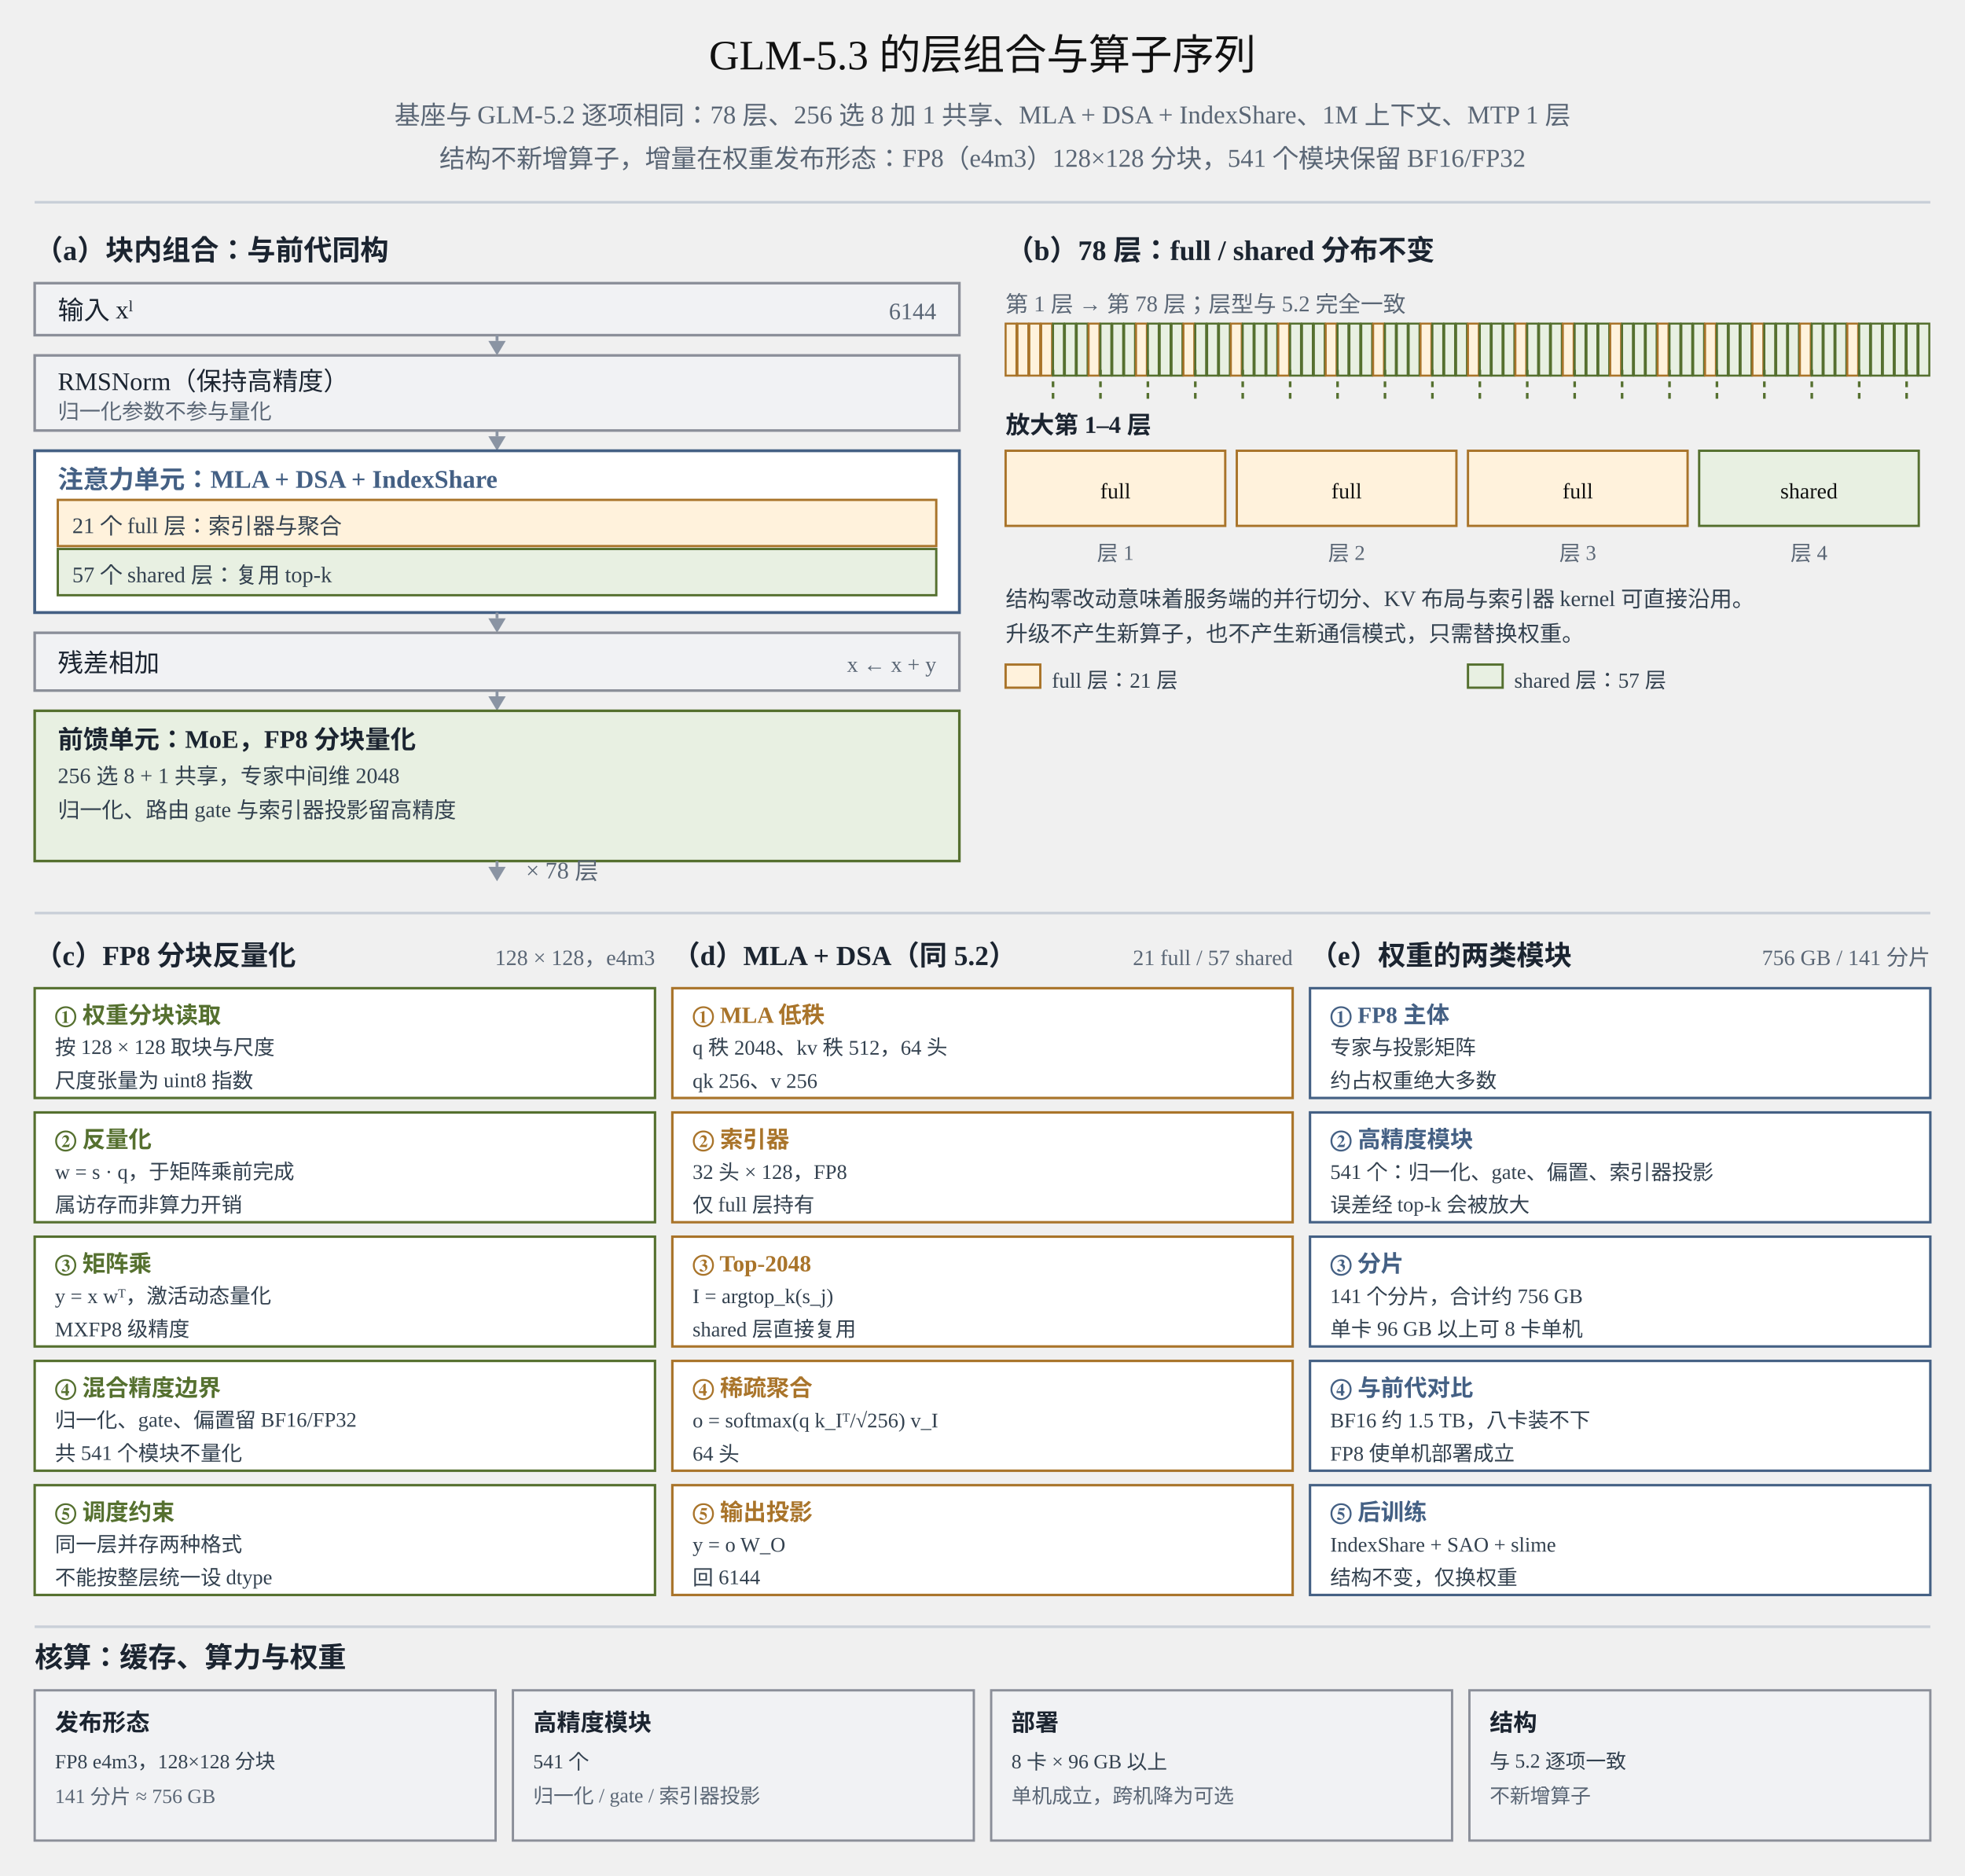
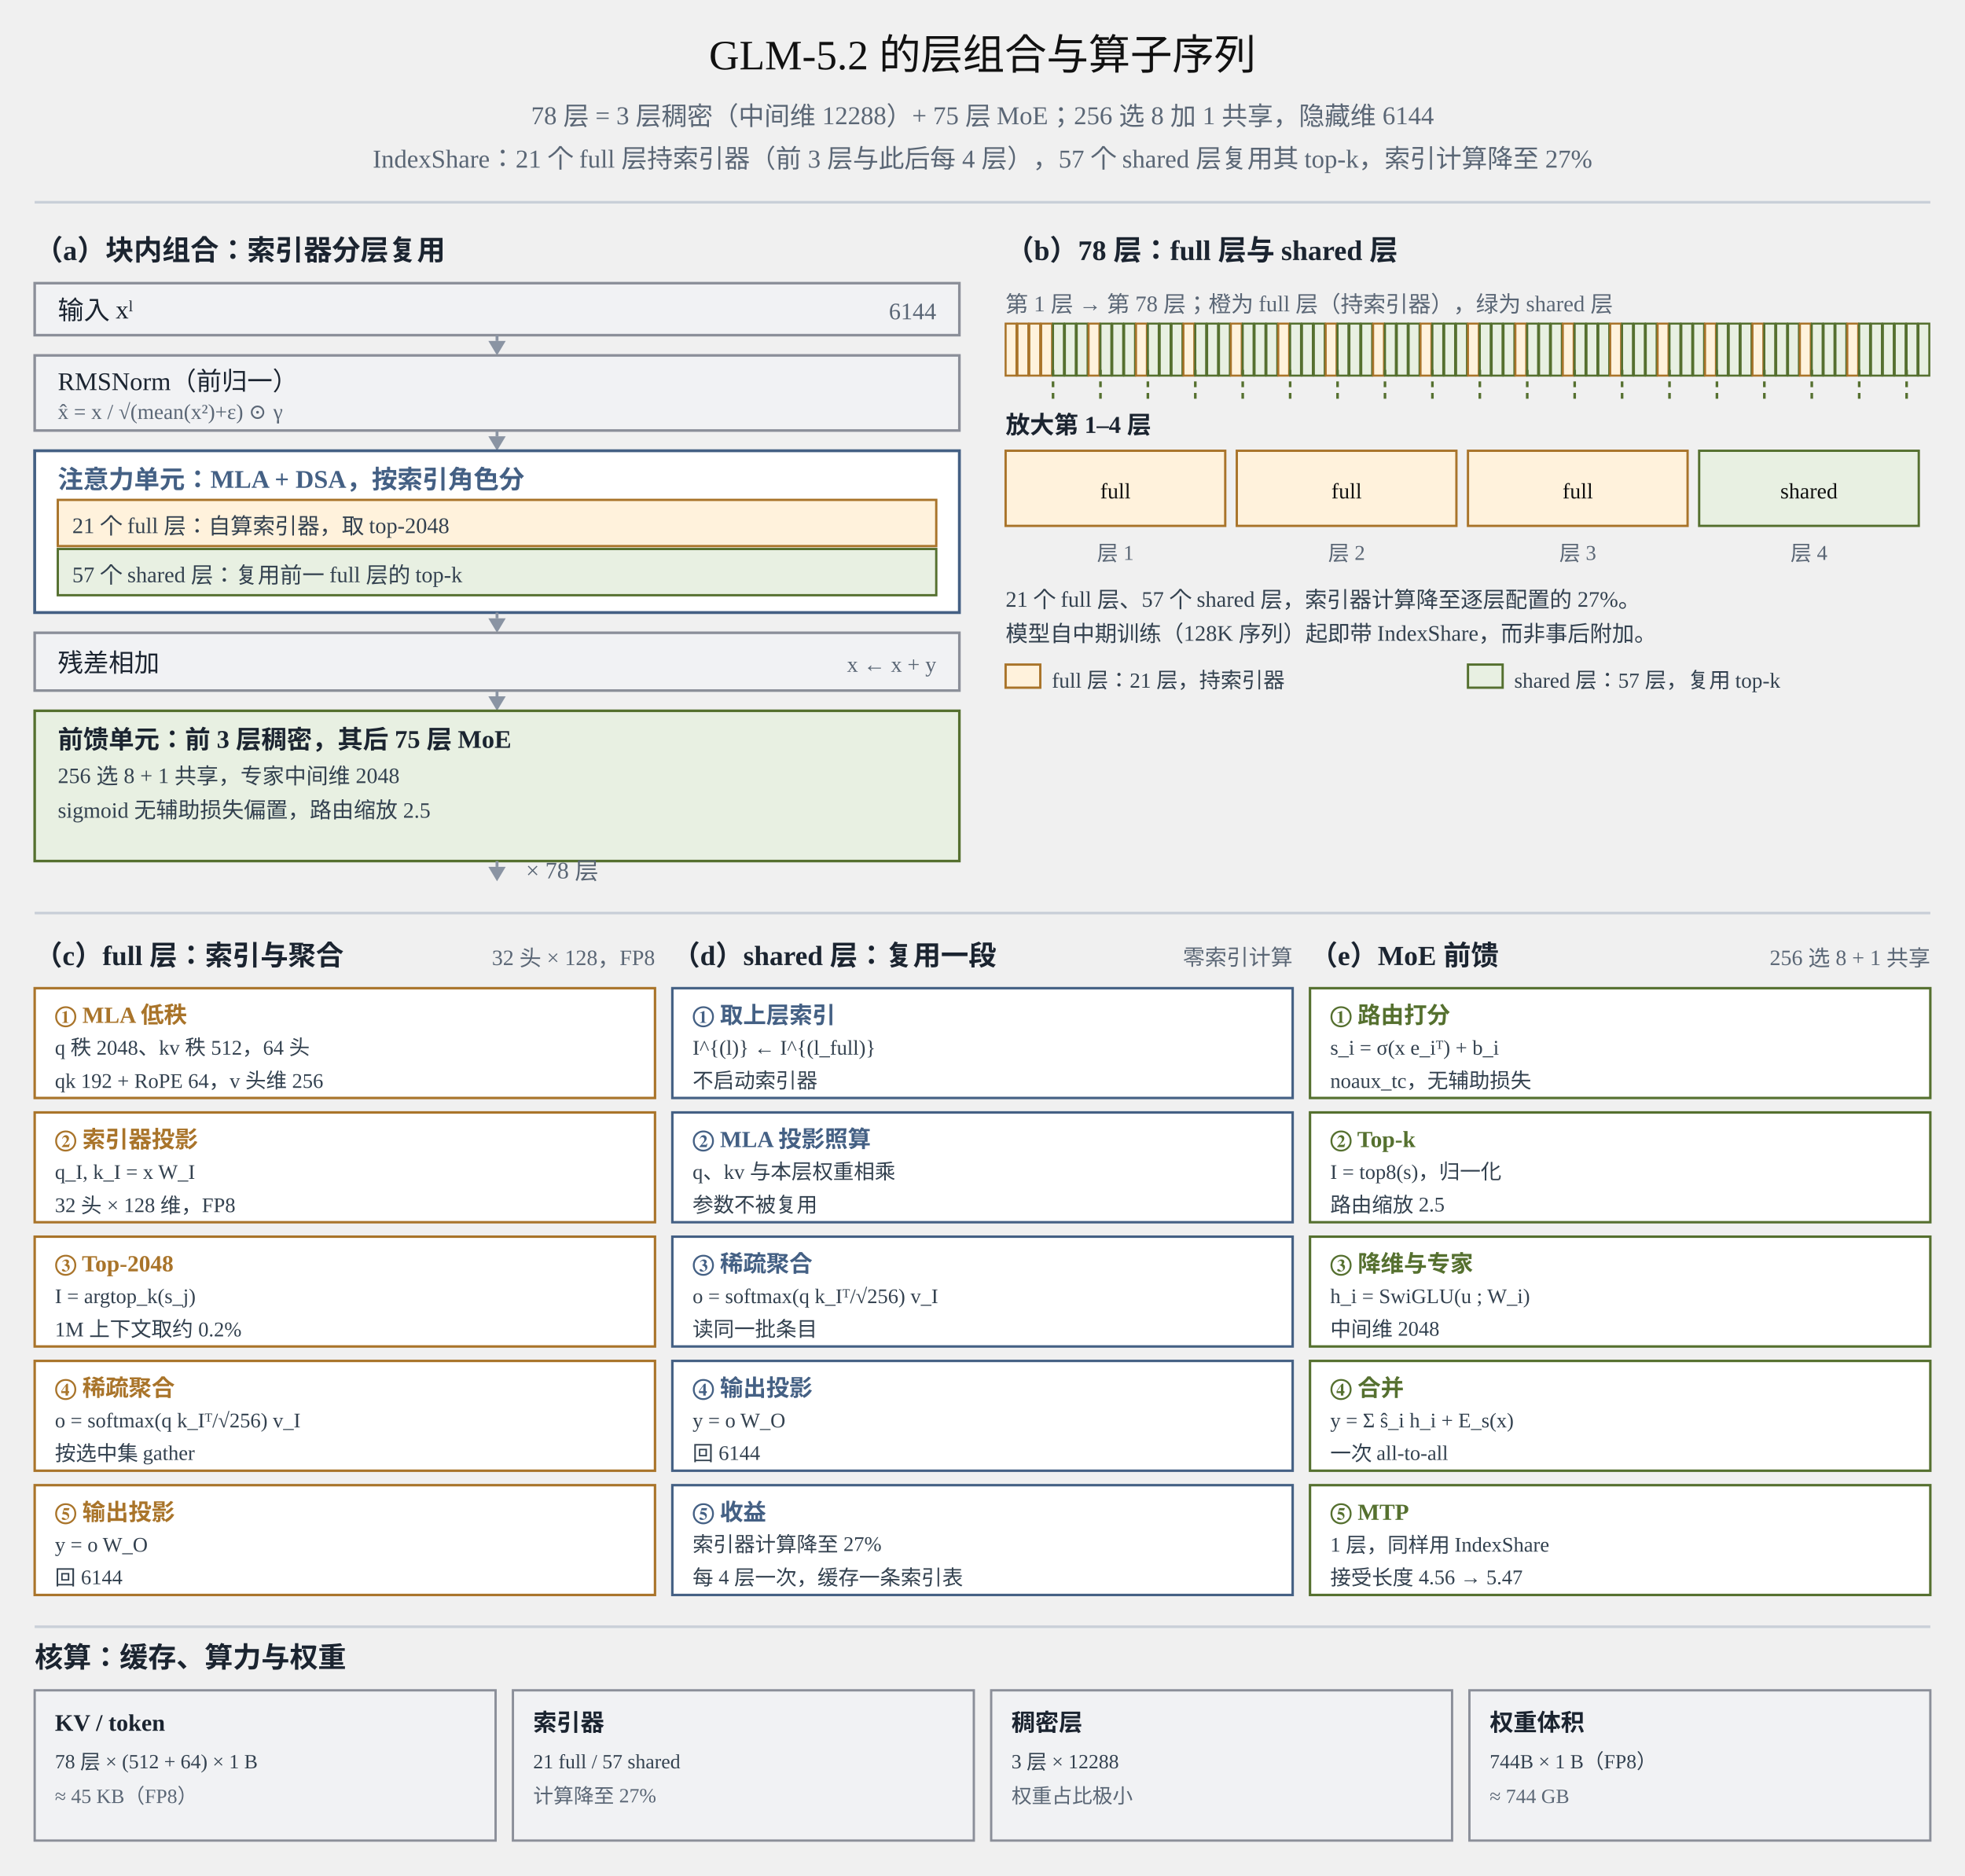
<svg xmlns="http://www.w3.org/2000/svg" width="680" height="649" viewBox="0 0 680 649" font-family="Georgia, 'Times New Roman', serif">
-   <text x="340.0" y="24" font-size="14.5" fill="#111111" text-anchor="middle">GLM-5.3 的层组合与算子序列</text>
-   <text x="340.0" y="43" font-size="8.9" fill="#5a6675" text-anchor="middle">基座与 GLM-5.2 逐项相同：78 层、256 选 8 加 1 共享、MLA + DSA + IndexShare、1M 上下文、MTP 1 层</text>
-   <text x="340.0" y="58" font-size="8.9" fill="#5a6675" text-anchor="middle">结构不新增算子，增量在权重发布形态：FP8（e4m3）128×128 分块，541 个模块保留 BF16/FP32</text>
+   <text x="340.0" y="24" font-size="14.5" fill="#111111" text-anchor="middle">GLM-5.2 的层组合与算子序列</text>
+   <text x="340.0" y="43" font-size="8.9" fill="#5a6675" text-anchor="middle">78 层 = 3 层稠密（中间维 12288）+ 75 层 MoE；256 选 8 加 1 共享，隐藏维 6144</text>
+   <text x="340.0" y="58" font-size="8.9" fill="#5a6675" text-anchor="middle">IndexShare：21 个 full 层持索引器（前 3 层与此后每 4 层），57 个 shared 层复用其 top-k，索引计算降至 27%</text>
  <line x1="12" y1="70" x2="668" y2="70" stroke="#c9cfd8" stroke-width="0.9" />
-   <text x="12" y="90" font-size="9.8" fill="#1b2430" font-weight="bold">（a）块内组合：与前代同构</text>
-   <text x="348" y="90" font-size="9.8" fill="#1b2430" font-weight="bold">（b）78 层：full / shared 分布不变</text>
+   <text x="12" y="90" font-size="9.8" fill="#1b2430" font-weight="bold">（a）块内组合：索引器分层复用</text>
+   <text x="348" y="90" font-size="9.8" fill="#1b2430" font-weight="bold">（b）78 层：full 层与 shared 层</text>
  <g transform="translate(0,98.0)">
    <rect x="12" y="0.0" width="320" height="18" fill="#f1f2f4" stroke="#8b8f99" stroke-width="0.9" />
  </g>
  <g transform="translate(0,98.0)">
    <text x="20" y="12.5" font-size="9.0" fill="#1b2430">输入 xˡ</text>
  </g>
  <g transform="translate(0,98.0)">
    <text x="324" y="12.5" font-size="8.2" fill="#5a6675" text-anchor="end">6144</text>
  </g>
  <g transform="translate(0,98.0)">
    <line x1="172.0" y1="18.0" x2="172.0" y2="20.0" stroke="#8a94a3" stroke-width="1" />
    <path d="M169.0,20.0 L172.0,25.0 L175.0,20.0 z" fill="#8a94a3" />
  </g>
  <g transform="translate(0,98.0)">
    <rect x="12" y="25.0" width="320" height="26" fill="#f1f2f4" stroke="#8b8f99" stroke-width="0.9" />
  </g>
  <g transform="translate(0,98.0)">
-     <text x="20" y="37.0" font-size="8.8" fill="#1b2430">RMSNorm（保持高精度）</text>
-   </g>
-   <g transform="translate(0,98.0)">
-     <text x="20" y="47.0" font-size="7.4" fill="#5a6675">归一化参数不参与量化</text>
+     <text x="20" y="37.0" font-size="8.8" fill="#1b2430">RMSNorm（前归一）</text>
+   </g>
+   <g transform="translate(0,98.0)">
+     <text x="20" y="47.0" font-size="7.4" fill="#5a6675">x̂ = x / √(mean(x²)+ε) ⊙ γ</text>
  </g>
  <g transform="translate(0,98.0)">
    <line x1="172.0" y1="51.0" x2="172.0" y2="53.0" stroke="#8a94a3" stroke-width="1" />
    <path d="M169.0,53.0 L172.0,58.0 L175.0,53.0 z" fill="#8a94a3" />
  </g>
  <g transform="translate(0,98.0)">
    <rect x="12" y="58.0" width="320" height="56" fill="#ffffff" stroke="#446084" stroke-width="1.0" />
  </g>
  <g transform="translate(0,98.0)">
-     <text x="20" y="71.0" font-size="8.8" fill="#446084" font-weight="bold">注意力单元：MLA + DSA + IndexShare</text>
+     <text x="20" y="71.0" font-size="8.8" fill="#446084" font-weight="bold">注意力单元：MLA + DSA，按索引角色分</text>
  </g>
  <g transform="translate(0,98.0)">
    <rect x="20" y="75.0" width="304" height="16" fill="#fff2dc" stroke="#a9742a" stroke-width="0.8" />
  </g>
  <g transform="translate(0,98.0)">
-     <text x="25" y="86.5" font-size="7.7" fill="#33414f">21 个 full 层：索引器与聚合</text>
+     <text x="25" y="86.5" font-size="7.7" fill="#33414f">21 个 full 层：自算索引器，取 top-2048</text>
  </g>
  <g transform="translate(0,98.0)">
    <rect x="20" y="92.0" width="304" height="16" fill="#e8f0e2" stroke="#55702f" stroke-width="0.8" />
  </g>
  <g transform="translate(0,98.0)">
-     <text x="25" y="103.5" font-size="7.7" fill="#33414f">57 个 shared 层：复用 top-k</text>
+     <text x="25" y="103.5" font-size="7.7" fill="#33414f">57 个 shared 层：复用前一 full 层的 top-k</text>
  </g>
  <g transform="translate(0,98.0)">
    <line x1="172.0" y1="114.0" x2="172.0" y2="116.0" stroke="#8a94a3" stroke-width="1" />
    <path d="M169.0,116.0 L172.0,121.0 L175.0,116.0 z" fill="#8a94a3" />
  </g>
  <g transform="translate(0,98.0)">
    <rect x="12" y="121.0" width="320" height="20" fill="#f1f2f4" stroke="#8b8f99" stroke-width="0.9" />
  </g>
  <g transform="translate(0,98.0)">
    <text x="20" y="134.5" font-size="8.8" fill="#1b2430">残差相加</text>
  </g>
  <g transform="translate(0,98.0)">
    <text x="324" y="134.5" font-size="7.6" fill="#5a6675" text-anchor="end">x ← x + y</text>
  </g>
  <g transform="translate(0,98.0)">
    <line x1="172.0" y1="141.0" x2="172.0" y2="143.0" stroke="#8a94a3" stroke-width="1" />
    <path d="M169.0,143.0 L172.0,148.0 L175.0,143.0 z" fill="#8a94a3" />
  </g>
  <g transform="translate(0,98.0)">
    <rect x="12" y="148.0" width="320" height="52" fill="#e8f0e2" stroke="#55702f" stroke-width="0.9" />
  </g>
  <g transform="translate(0,98.0)">
-     <text x="20" y="161.0" font-size="8.8" fill="#1b2430" font-weight="bold">前馈单元：MoE，FP8 分块量化</text>
+     <text x="20" y="161.0" font-size="8.8" fill="#1b2430" font-weight="bold">前馈单元：前 3 层稠密，其后 75 层 MoE</text>
  </g>
  <g transform="translate(0,98.0)">
    <text x="20" y="173.0" font-size="7.6" fill="#33414f">256 选 8 + 1 共享，专家中间维 2048</text>
  </g>
  <g transform="translate(0,98.0)">
-     <text x="20" y="185.0" font-size="7.6" fill="#33414f">归一化、路由 gate 与索引器投影留高精度</text>
+     <text x="20" y="185.0" font-size="7.6" fill="#33414f">sigmoid 无辅助损失偏置，路由缩放 2.5</text>
  </g>
  <g transform="translate(0,98.0)">
    <line x1="172.0" y1="200.0" x2="172.0" y2="202.0" stroke="#8a94a3" stroke-width="1" />
    <path d="M169.0,202.0 L172.0,207.0 L175.0,202.0 z" fill="#8a94a3" />
  </g>
  <g transform="translate(0,98.0)">
    <text x="182.0" y="206.0" font-size="8.2" fill="#5a6675">× 78 层</text>
  </g>
  <g transform="translate(0,98.0)">
-     <text x="348" y="10.0" font-size="7.8" fill="#5a6675">第 1 层 → 第 78 层；层型与 5.2 完全一致</text>
+     <text x="348" y="10.0" font-size="7.8" fill="#5a6675">第 1 层 → 第 78 层；橙为 full 层（持索引器），绿为 shared 层</text>
  </g>
  <g transform="translate(0,98.0)">
    <rect x="348.0" y="14.0" width="3.753" height="18" fill="#fff2dc" stroke="#a9742a" stroke-width="0.7" />
  </g>
  <g transform="translate(0,98.0)">
    <rect x="352.103" y="14.0" width="3.753" height="18" fill="#fff2dc" stroke="#a9742a" stroke-width="0.7" />
  </g>
  <g transform="translate(0,98.0)">
    <rect x="356.205" y="14.0" width="3.753" height="18" fill="#fff2dc" stroke="#a9742a" stroke-width="0.7" />
  </g>
  <g transform="translate(0,98.0)">
    <rect x="360.308" y="14.0" width="3.753" height="18" fill="#fff2dc" stroke="#a9742a" stroke-width="0.7" />
  </g>
  <g transform="translate(0,98.0)">
    <rect x="364.41" y="14.0" width="3.753" height="18" fill="#e8f0e2" stroke="#55702f" stroke-width="0.7" />
  </g>
  <g transform="translate(0,98.0)">
    <rect x="368.513" y="14.0" width="3.753" height="18" fill="#e8f0e2" stroke="#55702f" stroke-width="0.7" />
  </g>
  <g transform="translate(0,98.0)">
    <rect x="372.615" y="14.0" width="3.753" height="18" fill="#e8f0e2" stroke="#55702f" stroke-width="0.7" />
  </g>
  <g transform="translate(0,98.0)">
    <rect x="376.718" y="14.0" width="3.753" height="18" fill="#fff2dc" stroke="#a9742a" stroke-width="0.7" />
  </g>
  <g transform="translate(0,98.0)">
    <rect x="380.821" y="14.0" width="3.753" height="18" fill="#e8f0e2" stroke="#55702f" stroke-width="0.7" />
  </g>
  <g transform="translate(0,98.0)">
    <rect x="384.923" y="14.0" width="3.753" height="18" fill="#e8f0e2" stroke="#55702f" stroke-width="0.7" />
  </g>
  <g transform="translate(0,98.0)">
    <rect x="389.026" y="14.0" width="3.753" height="18" fill="#e8f0e2" stroke="#55702f" stroke-width="0.7" />
  </g>
  <g transform="translate(0,98.0)">
    <rect x="393.128" y="14.0" width="3.753" height="18" fill="#fff2dc" stroke="#a9742a" stroke-width="0.7" />
  </g>
  <g transform="translate(0,98.0)">
    <rect x="397.231" y="14.0" width="3.753" height="18" fill="#e8f0e2" stroke="#55702f" stroke-width="0.7" />
  </g>
  <g transform="translate(0,98.0)">
    <rect x="401.333" y="14.0" width="3.753" height="18" fill="#e8f0e2" stroke="#55702f" stroke-width="0.7" />
  </g>
  <g transform="translate(0,98.0)">
    <rect x="405.436" y="14.0" width="3.753" height="18" fill="#e8f0e2" stroke="#55702f" stroke-width="0.7" />
  </g>
  <g transform="translate(0,98.0)">
    <rect x="409.538" y="14.0" width="3.753" height="18" fill="#fff2dc" stroke="#a9742a" stroke-width="0.7" />
  </g>
  <g transform="translate(0,98.0)">
    <rect x="413.641" y="14.0" width="3.753" height="18" fill="#e8f0e2" stroke="#55702f" stroke-width="0.7" />
  </g>
  <g transform="translate(0,98.0)">
    <rect x="417.744" y="14.0" width="3.753" height="18" fill="#e8f0e2" stroke="#55702f" stroke-width="0.7" />
  </g>
  <g transform="translate(0,98.0)">
    <rect x="421.846" y="14.0" width="3.753" height="18" fill="#e8f0e2" stroke="#55702f" stroke-width="0.7" />
  </g>
  <g transform="translate(0,98.0)">
    <rect x="425.949" y="14.0" width="3.753" height="18" fill="#fff2dc" stroke="#a9742a" stroke-width="0.7" />
  </g>
  <g transform="translate(0,98.0)">
    <rect x="430.051" y="14.0" width="3.753" height="18" fill="#e8f0e2" stroke="#55702f" stroke-width="0.7" />
  </g>
  <g transform="translate(0,98.0)">
    <rect x="434.154" y="14.0" width="3.753" height="18" fill="#e8f0e2" stroke="#55702f" stroke-width="0.7" />
  </g>
  <g transform="translate(0,98.0)">
    <rect x="438.256" y="14.0" width="3.753" height="18" fill="#e8f0e2" stroke="#55702f" stroke-width="0.7" />
  </g>
  <g transform="translate(0,98.0)">
    <rect x="442.359" y="14.0" width="3.753" height="18" fill="#fff2dc" stroke="#a9742a" stroke-width="0.7" />
  </g>
  <g transform="translate(0,98.0)">
    <rect x="446.462" y="14.0" width="3.753" height="18" fill="#e8f0e2" stroke="#55702f" stroke-width="0.7" />
  </g>
  <g transform="translate(0,98.0)">
    <rect x="450.564" y="14.0" width="3.753" height="18" fill="#e8f0e2" stroke="#55702f" stroke-width="0.7" />
  </g>
  <g transform="translate(0,98.0)">
    <rect x="454.667" y="14.0" width="3.753" height="18" fill="#e8f0e2" stroke="#55702f" stroke-width="0.7" />
  </g>
  <g transform="translate(0,98.0)">
    <rect x="458.769" y="14.0" width="3.753" height="18" fill="#fff2dc" stroke="#a9742a" stroke-width="0.7" />
  </g>
  <g transform="translate(0,98.0)">
    <rect x="462.872" y="14.0" width="3.753" height="18" fill="#e8f0e2" stroke="#55702f" stroke-width="0.7" />
  </g>
  <g transform="translate(0,98.0)">
    <rect x="466.974" y="14.0" width="3.753" height="18" fill="#e8f0e2" stroke="#55702f" stroke-width="0.7" />
  </g>
  <g transform="translate(0,98.0)">
    <rect x="471.077" y="14.0" width="3.753" height="18" fill="#e8f0e2" stroke="#55702f" stroke-width="0.7" />
  </g>
  <g transform="translate(0,98.0)">
    <rect x="475.179" y="14.0" width="3.753" height="18" fill="#fff2dc" stroke="#a9742a" stroke-width="0.7" />
  </g>
  <g transform="translate(0,98.0)">
    <rect x="479.282" y="14.0" width="3.753" height="18" fill="#e8f0e2" stroke="#55702f" stroke-width="0.7" />
  </g>
  <g transform="translate(0,98.0)">
    <rect x="483.385" y="14.0" width="3.753" height="18" fill="#e8f0e2" stroke="#55702f" stroke-width="0.7" />
  </g>
  <g transform="translate(0,98.0)">
    <rect x="487.487" y="14.0" width="3.753" height="18" fill="#e8f0e2" stroke="#55702f" stroke-width="0.7" />
  </g>
  <g transform="translate(0,98.0)">
    <rect x="491.59" y="14.0" width="3.753" height="18" fill="#fff2dc" stroke="#a9742a" stroke-width="0.7" />
  </g>
  <g transform="translate(0,98.0)">
    <rect x="495.692" y="14.0" width="3.753" height="18" fill="#e8f0e2" stroke="#55702f" stroke-width="0.7" />
  </g>
  <g transform="translate(0,98.0)">
    <rect x="499.795" y="14.0" width="3.753" height="18" fill="#e8f0e2" stroke="#55702f" stroke-width="0.7" />
  </g>
  <g transform="translate(0,98.0)">
    <rect x="503.897" y="14.0" width="3.753" height="18" fill="#e8f0e2" stroke="#55702f" stroke-width="0.7" />
  </g>
  <g transform="translate(0,98.0)">
    <rect x="508.0" y="14.0" width="3.753" height="18" fill="#fff2dc" stroke="#a9742a" stroke-width="0.7" />
  </g>
  <g transform="translate(0,98.0)">
    <rect x="512.103" y="14.0" width="3.753" height="18" fill="#e8f0e2" stroke="#55702f" stroke-width="0.7" />
  </g>
  <g transform="translate(0,98.0)">
    <rect x="516.205" y="14.0" width="3.753" height="18" fill="#e8f0e2" stroke="#55702f" stroke-width="0.7" />
  </g>
  <g transform="translate(0,98.0)">
    <rect x="520.308" y="14.0" width="3.753" height="18" fill="#e8f0e2" stroke="#55702f" stroke-width="0.7" />
  </g>
  <g transform="translate(0,98.0)">
    <rect x="524.41" y="14.0" width="3.753" height="18" fill="#fff2dc" stroke="#a9742a" stroke-width="0.7" />
  </g>
  <g transform="translate(0,98.0)">
    <rect x="528.513" y="14.0" width="3.753" height="18" fill="#e8f0e2" stroke="#55702f" stroke-width="0.7" />
  </g>
  <g transform="translate(0,98.0)">
    <rect x="532.615" y="14.0" width="3.753" height="18" fill="#e8f0e2" stroke="#55702f" stroke-width="0.7" />
  </g>
  <g transform="translate(0,98.0)">
    <rect x="536.718" y="14.0" width="3.753" height="18" fill="#e8f0e2" stroke="#55702f" stroke-width="0.7" />
  </g>
  <g transform="translate(0,98.0)">
    <rect x="540.821" y="14.0" width="3.753" height="18" fill="#fff2dc" stroke="#a9742a" stroke-width="0.7" />
  </g>
  <g transform="translate(0,98.0)">
    <rect x="544.923" y="14.0" width="3.753" height="18" fill="#e8f0e2" stroke="#55702f" stroke-width="0.7" />
  </g>
  <g transform="translate(0,98.0)">
    <rect x="549.026" y="14.0" width="3.753" height="18" fill="#e8f0e2" stroke="#55702f" stroke-width="0.7" />
  </g>
  <g transform="translate(0,98.0)">
    <rect x="553.128" y="14.0" width="3.753" height="18" fill="#e8f0e2" stroke="#55702f" stroke-width="0.7" />
  </g>
  <g transform="translate(0,98.0)">
    <rect x="557.231" y="14.0" width="3.753" height="18" fill="#fff2dc" stroke="#a9742a" stroke-width="0.7" />
  </g>
  <g transform="translate(0,98.0)">
    <rect x="561.333" y="14.0" width="3.753" height="18" fill="#e8f0e2" stroke="#55702f" stroke-width="0.7" />
  </g>
  <g transform="translate(0,98.0)">
    <rect x="565.436" y="14.0" width="3.753" height="18" fill="#e8f0e2" stroke="#55702f" stroke-width="0.7" />
  </g>
  <g transform="translate(0,98.0)">
    <rect x="569.538" y="14.0" width="3.753" height="18" fill="#e8f0e2" stroke="#55702f" stroke-width="0.7" />
  </g>
  <g transform="translate(0,98.0)">
    <rect x="573.641" y="14.0" width="3.753" height="18" fill="#fff2dc" stroke="#a9742a" stroke-width="0.7" />
  </g>
  <g transform="translate(0,98.0)">
    <rect x="577.744" y="14.0" width="3.753" height="18" fill="#e8f0e2" stroke="#55702f" stroke-width="0.7" />
  </g>
  <g transform="translate(0,98.0)">
    <rect x="581.846" y="14.0" width="3.753" height="18" fill="#e8f0e2" stroke="#55702f" stroke-width="0.7" />
  </g>
  <g transform="translate(0,98.0)">
    <rect x="585.949" y="14.0" width="3.753" height="18" fill="#e8f0e2" stroke="#55702f" stroke-width="0.7" />
  </g>
  <g transform="translate(0,98.0)">
    <rect x="590.051" y="14.0" width="3.753" height="18" fill="#fff2dc" stroke="#a9742a" stroke-width="0.7" />
  </g>
  <g transform="translate(0,98.0)">
    <rect x="594.154" y="14.0" width="3.753" height="18" fill="#e8f0e2" stroke="#55702f" stroke-width="0.7" />
  </g>
  <g transform="translate(0,98.0)">
    <rect x="598.256" y="14.0" width="3.753" height="18" fill="#e8f0e2" stroke="#55702f" stroke-width="0.7" />
  </g>
  <g transform="translate(0,98.0)">
    <rect x="602.359" y="14.0" width="3.753" height="18" fill="#e8f0e2" stroke="#55702f" stroke-width="0.7" />
  </g>
  <g transform="translate(0,98.0)">
    <rect x="606.462" y="14.0" width="3.753" height="18" fill="#fff2dc" stroke="#a9742a" stroke-width="0.7" />
  </g>
  <g transform="translate(0,98.0)">
    <rect x="610.564" y="14.0" width="3.753" height="18" fill="#e8f0e2" stroke="#55702f" stroke-width="0.7" />
  </g>
  <g transform="translate(0,98.0)">
    <rect x="614.667" y="14.0" width="3.753" height="18" fill="#e8f0e2" stroke="#55702f" stroke-width="0.7" />
  </g>
  <g transform="translate(0,98.0)">
    <rect x="618.769" y="14.0" width="3.753" height="18" fill="#e8f0e2" stroke="#55702f" stroke-width="0.7" />
  </g>
  <g transform="translate(0,98.0)">
    <rect x="622.872" y="14.0" width="3.753" height="18" fill="#fff2dc" stroke="#a9742a" stroke-width="0.7" />
  </g>
  <g transform="translate(0,98.0)">
    <rect x="626.974" y="14.0" width="3.753" height="18" fill="#e8f0e2" stroke="#55702f" stroke-width="0.7" />
  </g>
  <g transform="translate(0,98.0)">
    <rect x="631.077" y="14.0" width="3.753" height="18" fill="#e8f0e2" stroke="#55702f" stroke-width="0.7" />
  </g>
  <g transform="translate(0,98.0)">
    <rect x="635.179" y="14.0" width="3.753" height="18" fill="#e8f0e2" stroke="#55702f" stroke-width="0.7" />
  </g>
  <g transform="translate(0,98.0)">
    <rect x="639.282" y="14.0" width="3.753" height="18" fill="#fff2dc" stroke="#a9742a" stroke-width="0.7" />
  </g>
  <g transform="translate(0,98.0)">
    <rect x="643.385" y="14.0" width="3.753" height="18" fill="#e8f0e2" stroke="#55702f" stroke-width="0.7" />
  </g>
  <g transform="translate(0,98.0)">
    <rect x="647.487" y="14.0" width="3.753" height="18" fill="#e8f0e2" stroke="#55702f" stroke-width="0.7" />
  </g>
  <g transform="translate(0,98.0)">
    <rect x="651.59" y="14.0" width="3.753" height="18" fill="#e8f0e2" stroke="#55702f" stroke-width="0.7" />
  </g>
  <g transform="translate(0,98.0)">
    <rect x="655.692" y="14.0" width="3.753" height="18" fill="#e8f0e2" stroke="#55702f" stroke-width="0.7" />
  </g>
  <g transform="translate(0,98.0)">
    <rect x="659.795" y="14.0" width="3.753" height="18" fill="#e8f0e2" stroke="#55702f" stroke-width="0.7" />
  </g>
  <g transform="translate(0,98.0)">
    <rect x="663.897" y="14.0" width="3.753" height="18" fill="#e8f0e2" stroke="#55702f" stroke-width="0.7" />
  </g>
  <g transform="translate(0,98.0)">
    <line x1="364.41" y1="30.0" x2="364.41" y2="40.0" stroke="#55702f" stroke-width="0.9" stroke-dasharray="2 2" />
  </g>
  <g transform="translate(0,98.0)">
    <line x1="380.821" y1="30.0" x2="380.821" y2="40.0" stroke="#55702f" stroke-width="0.9" stroke-dasharray="2 2" />
  </g>
  <g transform="translate(0,98.0)">
    <line x1="397.231" y1="30.0" x2="397.231" y2="40.0" stroke="#55702f" stroke-width="0.9" stroke-dasharray="2 2" />
  </g>
  <g transform="translate(0,98.0)">
    <line x1="413.641" y1="30.0" x2="413.641" y2="40.0" stroke="#55702f" stroke-width="0.9" stroke-dasharray="2 2" />
  </g>
  <g transform="translate(0,98.0)">
    <line x1="430.051" y1="30.0" x2="430.051" y2="40.0" stroke="#55702f" stroke-width="0.9" stroke-dasharray="2 2" />
  </g>
  <g transform="translate(0,98.0)">
    <line x1="446.462" y1="30.0" x2="446.462" y2="40.0" stroke="#55702f" stroke-width="0.9" stroke-dasharray="2 2" />
  </g>
  <g transform="translate(0,98.0)">
    <line x1="462.872" y1="30.0" x2="462.872" y2="40.0" stroke="#55702f" stroke-width="0.9" stroke-dasharray="2 2" />
  </g>
  <g transform="translate(0,98.0)">
    <line x1="479.282" y1="30.0" x2="479.282" y2="40.0" stroke="#55702f" stroke-width="0.9" stroke-dasharray="2 2" />
  </g>
  <g transform="translate(0,98.0)">
    <line x1="495.692" y1="30.0" x2="495.692" y2="40.0" stroke="#55702f" stroke-width="0.9" stroke-dasharray="2 2" />
  </g>
  <g transform="translate(0,98.0)">
    <line x1="512.103" y1="30.0" x2="512.103" y2="40.0" stroke="#55702f" stroke-width="0.9" stroke-dasharray="2 2" />
  </g>
  <g transform="translate(0,98.0)">
    <line x1="528.513" y1="30.0" x2="528.513" y2="40.0" stroke="#55702f" stroke-width="0.9" stroke-dasharray="2 2" />
  </g>
  <g transform="translate(0,98.0)">
    <line x1="544.923" y1="30.0" x2="544.923" y2="40.0" stroke="#55702f" stroke-width="0.9" stroke-dasharray="2 2" />
  </g>
  <g transform="translate(0,98.0)">
    <line x1="561.333" y1="30.0" x2="561.333" y2="40.0" stroke="#55702f" stroke-width="0.9" stroke-dasharray="2 2" />
  </g>
  <g transform="translate(0,98.0)">
    <line x1="577.744" y1="30.0" x2="577.744" y2="40.0" stroke="#55702f" stroke-width="0.9" stroke-dasharray="2 2" />
  </g>
  <g transform="translate(0,98.0)">
    <line x1="594.154" y1="30.0" x2="594.154" y2="40.0" stroke="#55702f" stroke-width="0.9" stroke-dasharray="2 2" />
  </g>
  <g transform="translate(0,98.0)">
    <line x1="610.564" y1="30.0" x2="610.564" y2="40.0" stroke="#55702f" stroke-width="0.9" stroke-dasharray="2 2" />
  </g>
  <g transform="translate(0,98.0)">
    <line x1="626.974" y1="30.0" x2="626.974" y2="40.0" stroke="#55702f" stroke-width="0.9" stroke-dasharray="2 2" />
  </g>
  <g transform="translate(0,98.0)">
    <line x1="643.385" y1="30.0" x2="643.385" y2="40.0" stroke="#55702f" stroke-width="0.9" stroke-dasharray="2 2" />
  </g>
  <g transform="translate(0,98.0)">
    <line x1="659.795" y1="30.0" x2="659.795" y2="40.0" stroke="#55702f" stroke-width="0.9" stroke-dasharray="2 2" />
  </g>
  <g transform="translate(0,98.0)">
    <text x="348" y="52.0" font-size="8.4" fill="#1b2430" font-weight="bold">放大第 1–4 层</text>
  </g>
  <g transform="translate(0,98.0)">
    <rect x="348.0" y="58.0" width="76.0" height="26" fill="#fff2dc" stroke="#a9742a" stroke-width="0.8" />
  </g>
  <g transform="translate(0,98.0)">
    <text x="386.0" y="74.5" font-size="7.6" fill="#111111" text-anchor="middle">full</text>
  </g>
  <g transform="translate(0,98.0)">
    <text x="386.0" y="96.0" font-size="7.3" fill="#5a6675" text-anchor="middle">层 1</text>
  </g>
  <g transform="translate(0,98.0)">
    <rect x="428.0" y="58.0" width="76.0" height="26" fill="#fff2dc" stroke="#a9742a" stroke-width="0.8" />
  </g>
  <g transform="translate(0,98.0)">
    <text x="466.0" y="74.5" font-size="7.6" fill="#111111" text-anchor="middle">full</text>
  </g>
  <g transform="translate(0,98.0)">
    <text x="466.0" y="96.0" font-size="7.3" fill="#5a6675" text-anchor="middle">层 2</text>
  </g>
  <g transform="translate(0,98.0)">
    <rect x="508.0" y="58.0" width="76.0" height="26" fill="#fff2dc" stroke="#a9742a" stroke-width="0.8" />
  </g>
  <g transform="translate(0,98.0)">
    <text x="546.0" y="74.5" font-size="7.6" fill="#111111" text-anchor="middle">full</text>
  </g>
  <g transform="translate(0,98.0)">
    <text x="546.0" y="96.0" font-size="7.3" fill="#5a6675" text-anchor="middle">层 3</text>
  </g>
  <g transform="translate(0,98.0)">
    <rect x="588.0" y="58.0" width="76.0" height="26" fill="#e8f0e2" stroke="#55702f" stroke-width="0.8" />
  </g>
  <g transform="translate(0,98.0)">
    <text x="626.0" y="74.5" font-size="7.6" fill="#111111" text-anchor="middle">shared</text>
  </g>
  <g transform="translate(0,98.0)">
    <text x="626.0" y="96.0" font-size="7.3" fill="#5a6675" text-anchor="middle">层 4</text>
  </g>
  <g transform="translate(0,98.0)">
-     <text x="348" y="112.0" font-size="7.7" fill="#33414f">结构零改动意味着服务端的并行切分、KV 布局与索引器 kernel 可直接沿用。</text>
-   </g>
-   <g transform="translate(0,98.0)">
-     <text x="348" y="124.0" font-size="7.7" fill="#33414f">升级不产生新算子，也不产生新通信模式，只需替换权重。</text>
+     <text x="348" y="112.0" font-size="7.7" fill="#33414f">21 个 full 层、57 个 shared 层，索引器计算降至逐层配置的 27%。</text>
+   </g>
+   <g transform="translate(0,98.0)">
+     <text x="348" y="124.0" font-size="7.7" fill="#33414f">模型自中期训练（128K 序列）起即带 IndexShare，而非事后附加。</text>
  </g>
  <g transform="translate(0,98.0)">
    <rect x="348" y="132.0" width="12" height="8" fill="#fff2dc" stroke="#a9742a" stroke-width="0.8" />
  </g>
  <g transform="translate(0,98.0)">
-     <text x="364" y="140.0" font-size="7.4" fill="#33414f">full 层：21 层</text>
+     <text x="364" y="140.0" font-size="7.4" fill="#33414f">full 层：21 层，持索引器</text>
  </g>
  <g transform="translate(0,98.0)">
    <rect x="508" y="132.0" width="12" height="8" fill="#e8f0e2" stroke="#55702f" stroke-width="0.8" />
  </g>
  <g transform="translate(0,98.0)">
-     <text x="524" y="140.0" font-size="7.4" fill="#33414f">shared 层：57 层</text>
+     <text x="524" y="140.0" font-size="7.4" fill="#33414f">shared 层：57 层，复用 top-k</text>
  </g>
  <line x1="12" y1="316.0" x2="668" y2="316.0" stroke="#c9cfd8" stroke-width="0.9" />
-   <text x="12.0" y="334.0" font-size="9.6" fill="#1b2430" font-weight="bold">（c）FP8 分块反量化</text>
-   <text x="226.667" y="334.0" font-size="7.6" fill="#5a6675" text-anchor="end">128 × 128，e4m3</text>
-   <rect x="12.0" y="342.0" width="214.667" height="38.0" fill="#ffffff" stroke="#55702f" stroke-width="0.85" />
-   <text x="19.0" y="354.0" font-size="8.0" fill="#55702f" font-weight="bold">① 权重分块读取</text>
-   <text x="19.0" y="365.0" font-size="7.2" fill="#33414f">按 128 × 128 取块与尺度</text>
-   <text x="19.0" y="376.5" font-size="7.2" fill="#33414f">尺度张量为 uint8 指数</text>
-   <rect x="12.0" y="385.0" width="214.667" height="38.0" fill="#ffffff" stroke="#55702f" stroke-width="0.85" />
-   <text x="19.0" y="397.0" font-size="8.0" fill="#55702f" font-weight="bold">② 反量化</text>
-   <text x="19.0" y="408.0" font-size="7.2" fill="#33414f">w = s · q，于矩阵乘前完成</text>
-   <text x="19.0" y="419.5" font-size="7.2" fill="#33414f">属访存而非算力开销</text>
-   <rect x="12.0" y="428.0" width="214.667" height="38.0" fill="#ffffff" stroke="#55702f" stroke-width="0.85" />
-   <text x="19.0" y="440.0" font-size="8.0" fill="#55702f" font-weight="bold">③ 矩阵乘</text>
-   <text x="19.0" y="451.0" font-size="7.2" fill="#33414f">y = x wᵀ，激活动态量化</text>
-   <text x="19.0" y="462.5" font-size="7.2" fill="#33414f">MXFP8 级精度</text>
-   <rect x="12.0" y="471.0" width="214.667" height="38.0" fill="#ffffff" stroke="#55702f" stroke-width="0.85" />
-   <text x="19.0" y="483.0" font-size="8.0" fill="#55702f" font-weight="bold">④ 混合精度边界</text>
-   <text x="19.0" y="494.0" font-size="7.2" fill="#33414f">归一化、gate、偏置留 BF16/FP32</text>
-   <text x="19.0" y="505.5" font-size="7.2" fill="#33414f">共 541 个模块不量化</text>
-   <rect x="12.0" y="514.0" width="214.667" height="38.0" fill="#ffffff" stroke="#55702f" stroke-width="0.85" />
-   <text x="19.0" y="526.0" font-size="8.0" fill="#55702f" font-weight="bold">⑤ 调度约束</text>
-   <text x="19.0" y="537.0" font-size="7.2" fill="#33414f">同一层并存两种格式</text>
-   <text x="19.0" y="548.5" font-size="7.2" fill="#33414f">不能按整层统一设 dtype</text>
-   <text x="232.667" y="334.0" font-size="9.6" fill="#1b2430" font-weight="bold">（d）MLA + DSA（同 5.2）</text>
-   <text x="447.333" y="334.0" font-size="7.6" fill="#5a6675" text-anchor="end">21 full / 57 shared</text>
-   <rect x="232.667" y="342.0" width="214.667" height="38.0" fill="#ffffff" stroke="#a9742a" stroke-width="0.85" />
-   <text x="239.667" y="354.0" font-size="8.0" fill="#a9742a" font-weight="bold">① MLA 低秩</text>
-   <text x="239.667" y="365.0" font-size="7.2" fill="#33414f">q 秩 2048、kv 秩 512，64 头</text>
-   <text x="239.667" y="376.5" font-size="7.2" fill="#33414f">qk 256、v 256</text>
-   <rect x="232.667" y="385.0" width="214.667" height="38.0" fill="#ffffff" stroke="#a9742a" stroke-width="0.85" />
-   <text x="239.667" y="397.0" font-size="8.0" fill="#a9742a" font-weight="bold">② 索引器</text>
-   <text x="239.667" y="408.0" font-size="7.2" fill="#33414f">32 头 × 128，FP8</text>
-   <text x="239.667" y="419.5" font-size="7.2" fill="#33414f">仅 full 层持有</text>
-   <rect x="232.667" y="428.0" width="214.667" height="38.0" fill="#ffffff" stroke="#a9742a" stroke-width="0.85" />
-   <text x="239.667" y="440.0" font-size="8.0" fill="#a9742a" font-weight="bold">③ Top-2048</text>
-   <text x="239.667" y="451.0" font-size="7.2" fill="#33414f">I = argtop_k(s_j)</text>
-   <text x="239.667" y="462.5" font-size="7.2" fill="#33414f">shared 层直接复用</text>
-   <rect x="232.667" y="471.0" width="214.667" height="38.0" fill="#ffffff" stroke="#a9742a" stroke-width="0.85" />
-   <text x="239.667" y="483.0" font-size="8.0" fill="#a9742a" font-weight="bold">④ 稀疏聚合</text>
-   <text x="239.667" y="494.0" font-size="7.2" fill="#33414f">o = softmax(q k_Iᵀ/√256) v_I</text>
-   <text x="239.667" y="505.5" font-size="7.2" fill="#33414f">64 头</text>
-   <rect x="232.667" y="514.0" width="214.667" height="38.0" fill="#ffffff" stroke="#a9742a" stroke-width="0.85" />
-   <text x="239.667" y="526.0" font-size="8.0" fill="#a9742a" font-weight="bold">⑤ 输出投影</text>
-   <text x="239.667" y="537.0" font-size="7.2" fill="#33414f">y = o W_O</text>
-   <text x="239.667" y="548.5" font-size="7.2" fill="#33414f">回 6144</text>
-   <text x="453.333" y="334.0" font-size="9.6" fill="#1b2430" font-weight="bold">（e）权重的两类模块</text>
-   <text x="668.0" y="334.0" font-size="7.6" fill="#5a6675" text-anchor="end">756 GB / 141 分片</text>
-   <rect x="453.333" y="342.0" width="214.667" height="38.0" fill="#ffffff" stroke="#446084" stroke-width="0.85" />
-   <text x="460.333" y="354.0" font-size="8.0" fill="#446084" font-weight="bold">① FP8 主体</text>
-   <text x="460.333" y="365.0" font-size="7.2" fill="#33414f">专家与投影矩阵</text>
-   <text x="460.333" y="376.5" font-size="7.2" fill="#33414f">约占权重绝大多数</text>
-   <rect x="453.333" y="385.0" width="214.667" height="38.0" fill="#ffffff" stroke="#446084" stroke-width="0.85" />
-   <text x="460.333" y="397.0" font-size="8.0" fill="#446084" font-weight="bold">② 高精度模块</text>
-   <text x="460.333" y="408.0" font-size="7.2" fill="#33414f">541 个：归一化、gate、偏置、索引器投影</text>
-   <text x="460.333" y="419.5" font-size="7.2" fill="#33414f">误差经 top-k 会被放大</text>
-   <rect x="453.333" y="428.0" width="214.667" height="38.0" fill="#ffffff" stroke="#446084" stroke-width="0.85" />
-   <text x="460.333" y="440.0" font-size="8.0" fill="#446084" font-weight="bold">③ 分片</text>
-   <text x="460.333" y="451.0" font-size="7.2" fill="#33414f">141 个分片，合计约 756 GB</text>
-   <text x="460.333" y="462.5" font-size="7.2" fill="#33414f">单卡 96 GB 以上可 8 卡单机</text>
-   <rect x="453.333" y="471.0" width="214.667" height="38.0" fill="#ffffff" stroke="#446084" stroke-width="0.85" />
-   <text x="460.333" y="483.0" font-size="8.0" fill="#446084" font-weight="bold">④ 与前代对比</text>
-   <text x="460.333" y="494.0" font-size="7.2" fill="#33414f">BF16 约 1.5 TB，八卡装不下</text>
-   <text x="460.333" y="505.5" font-size="7.2" fill="#33414f">FP8 使单机部署成立</text>
-   <rect x="453.333" y="514.0" width="214.667" height="38.0" fill="#ffffff" stroke="#446084" stroke-width="0.85" />
-   <text x="460.333" y="526.0" font-size="8.0" fill="#446084" font-weight="bold">⑤ 后训练</text>
-   <text x="460.333" y="537.0" font-size="7.2" fill="#33414f">IndexShare + SAO + slime</text>
-   <text x="460.333" y="548.5" font-size="7.2" fill="#33414f">结构不变，仅换权重</text>
+   <text x="12.0" y="334.0" font-size="9.6" fill="#1b2430" font-weight="bold">（c）full 层：索引与聚合</text>
+   <text x="226.667" y="334.0" font-size="7.6" fill="#5a6675" text-anchor="end">32 头 × 128，FP8</text>
+   <rect x="12.0" y="342.0" width="214.667" height="38.0" fill="#ffffff" stroke="#a9742a" stroke-width="0.85" />
+   <text x="19.0" y="354.0" font-size="8.0" fill="#a9742a" font-weight="bold">① MLA 低秩</text>
+   <text x="19.0" y="365.0" font-size="7.2" fill="#33414f">q 秩 2048、kv 秩 512，64 头</text>
+   <text x="19.0" y="376.5" font-size="7.2" fill="#33414f">qk 192 + RoPE 64，v 头维 256</text>
+   <rect x="12.0" y="385.0" width="214.667" height="38.0" fill="#ffffff" stroke="#a9742a" stroke-width="0.85" />
+   <text x="19.0" y="397.0" font-size="8.0" fill="#a9742a" font-weight="bold">② 索引器投影</text>
+   <text x="19.0" y="408.0" font-size="7.2" fill="#33414f">q_I, k_I = x W_I</text>
+   <text x="19.0" y="419.5" font-size="7.2" fill="#33414f">32 头 × 128 维，FP8</text>
+   <rect x="12.0" y="428.0" width="214.667" height="38.0" fill="#ffffff" stroke="#a9742a" stroke-width="0.85" />
+   <text x="19.0" y="440.0" font-size="8.0" fill="#a9742a" font-weight="bold">③ Top-2048</text>
+   <text x="19.0" y="451.0" font-size="7.2" fill="#33414f">I = argtop_k(s_j)</text>
+   <text x="19.0" y="462.5" font-size="7.2" fill="#33414f">1M 上下文取约 0.2%</text>
+   <rect x="12.0" y="471.0" width="214.667" height="38.0" fill="#ffffff" stroke="#a9742a" stroke-width="0.85" />
+   <text x="19.0" y="483.0" font-size="8.0" fill="#a9742a" font-weight="bold">④ 稀疏聚合</text>
+   <text x="19.0" y="494.0" font-size="7.2" fill="#33414f">o = softmax(q k_Iᵀ/√256) v_I</text>
+   <text x="19.0" y="505.5" font-size="7.2" fill="#33414f">按选中集 gather</text>
+   <rect x="12.0" y="514.0" width="214.667" height="38.0" fill="#ffffff" stroke="#a9742a" stroke-width="0.85" />
+   <text x="19.0" y="526.0" font-size="8.0" fill="#a9742a" font-weight="bold">⑤ 输出投影</text>
+   <text x="19.0" y="537.0" font-size="7.2" fill="#33414f">y = o W_O</text>
+   <text x="19.0" y="548.5" font-size="7.2" fill="#33414f">回 6144</text>
+   <text x="232.667" y="334.0" font-size="9.6" fill="#1b2430" font-weight="bold">（d）shared 层：复用一段</text>
+   <text x="447.333" y="334.0" font-size="7.6" fill="#5a6675" text-anchor="end">零索引计算</text>
+   <rect x="232.667" y="342.0" width="214.667" height="38.0" fill="#ffffff" stroke="#446084" stroke-width="0.85" />
+   <text x="239.667" y="354.0" font-size="8.0" fill="#446084" font-weight="bold">① 取上层索引</text>
+   <text x="239.667" y="365.0" font-size="7.2" fill="#33414f">I^{(l)} ← I^{(l_full)}</text>
+   <text x="239.667" y="376.5" font-size="7.2" fill="#33414f">不启动索引器</text>
+   <rect x="232.667" y="385.0" width="214.667" height="38.0" fill="#ffffff" stroke="#446084" stroke-width="0.85" />
+   <text x="239.667" y="397.0" font-size="8.0" fill="#446084" font-weight="bold">② MLA 投影照算</text>
+   <text x="239.667" y="408.0" font-size="7.2" fill="#33414f">q、kv 与本层权重相乘</text>
+   <text x="239.667" y="419.5" font-size="7.2" fill="#33414f">参数不被复用</text>
+   <rect x="232.667" y="428.0" width="214.667" height="38.0" fill="#ffffff" stroke="#446084" stroke-width="0.85" />
+   <text x="239.667" y="440.0" font-size="8.0" fill="#446084" font-weight="bold">③ 稀疏聚合</text>
+   <text x="239.667" y="451.0" font-size="7.2" fill="#33414f">o = softmax(q k_Iᵀ/√256) v_I</text>
+   <text x="239.667" y="462.5" font-size="7.2" fill="#33414f">读同一批条目</text>
+   <rect x="232.667" y="471.0" width="214.667" height="38.0" fill="#ffffff" stroke="#446084" stroke-width="0.85" />
+   <text x="239.667" y="483.0" font-size="8.0" fill="#446084" font-weight="bold">④ 输出投影</text>
+   <text x="239.667" y="494.0" font-size="7.2" fill="#33414f">y = o W_O</text>
+   <text x="239.667" y="505.5" font-size="7.2" fill="#33414f">回 6144</text>
+   <rect x="232.667" y="514.0" width="214.667" height="38.0" fill="#ffffff" stroke="#446084" stroke-width="0.85" />
+   <text x="239.667" y="526.0" font-size="8.0" fill="#446084" font-weight="bold">⑤ 收益</text>
+   <text x="239.667" y="537.0" font-size="7.2" fill="#33414f">索引器计算降至 27%</text>
+   <text x="239.667" y="548.5" font-size="7.2" fill="#33414f">每 4 层一次，缓存一条索引表</text>
+   <text x="453.333" y="334.0" font-size="9.6" fill="#1b2430" font-weight="bold">（e）MoE 前馈</text>
+   <text x="668.0" y="334.0" font-size="7.6" fill="#5a6675" text-anchor="end">256 选 8 + 1 共享</text>
+   <rect x="453.333" y="342.0" width="214.667" height="38.0" fill="#ffffff" stroke="#55702f" stroke-width="0.85" />
+   <text x="460.333" y="354.0" font-size="8.0" fill="#55702f" font-weight="bold">① 路由打分</text>
+   <text x="460.333" y="365.0" font-size="7.2" fill="#33414f">s_i = σ(x e_iᵀ) + b_i</text>
+   <text x="460.333" y="376.5" font-size="7.2" fill="#33414f">noaux_tc，无辅助损失</text>
+   <rect x="453.333" y="385.0" width="214.667" height="38.0" fill="#ffffff" stroke="#55702f" stroke-width="0.85" />
+   <text x="460.333" y="397.0" font-size="8.0" fill="#55702f" font-weight="bold">② Top-k</text>
+   <text x="460.333" y="408.0" font-size="7.2" fill="#33414f">I = top8(s)，归一化</text>
+   <text x="460.333" y="419.5" font-size="7.2" fill="#33414f">路由缩放 2.5</text>
+   <rect x="453.333" y="428.0" width="214.667" height="38.0" fill="#ffffff" stroke="#55702f" stroke-width="0.85" />
+   <text x="460.333" y="440.0" font-size="8.0" fill="#55702f" font-weight="bold">③ 降维与专家</text>
+   <text x="460.333" y="451.0" font-size="7.2" fill="#33414f">h_i = SwiGLU(u ; W_i)</text>
+   <text x="460.333" y="462.5" font-size="7.2" fill="#33414f">中间维 2048</text>
+   <rect x="453.333" y="471.0" width="214.667" height="38.0" fill="#ffffff" stroke="#55702f" stroke-width="0.85" />
+   <text x="460.333" y="483.0" font-size="8.0" fill="#55702f" font-weight="bold">④ 合并</text>
+   <text x="460.333" y="494.0" font-size="7.2" fill="#33414f">y = Σ ŝ_i h_i + E_s(x)</text>
+   <text x="460.333" y="505.5" font-size="7.2" fill="#33414f">一次 all-to-all</text>
+   <rect x="453.333" y="514.0" width="214.667" height="38.0" fill="#ffffff" stroke="#55702f" stroke-width="0.85" />
+   <text x="460.333" y="526.0" font-size="8.0" fill="#55702f" font-weight="bold">⑤ MTP</text>
+   <text x="460.333" y="537.0" font-size="7.2" fill="#33414f">1 层，同样用 IndexShare</text>
+   <text x="460.333" y="548.5" font-size="7.2" fill="#33414f">接受长度 4.56 → 5.47</text>
  <line x1="12" y1="563.0" x2="668" y2="563.0" stroke="#c9cfd8" stroke-width="0.9" />
  <text x="12" y="577.0" font-size="9.8" fill="#1b2430" font-weight="bold">核算：缓存、算力与权重</text>
  <rect x="12.0" y="585.0" width="159.5" height="52" fill="#f1f2f4" stroke="#8b8f99" stroke-width="0.8" />
-   <text x="19.0" y="599.0" font-size="8.2" fill="#1b2430" font-weight="bold">发布形态</text>
-   <text x="19.0" y="612.0" font-size="7.0" fill="#33414f">FP8 e4m3，128×128 分块</text>
-   <text x="19.0" y="624.0" font-size="7.0" fill="#5a6675">141 分片 ≈ 756 GB</text>
+   <text x="19.0" y="599.0" font-size="8.2" fill="#1b2430" font-weight="bold">KV / token</text>
+   <text x="19.0" y="612.0" font-size="7.0" fill="#33414f">78 层 × (512 + 64) × 1 B</text>
+   <text x="19.0" y="624.0" font-size="7.0" fill="#5a6675">≈ 45 KB（FP8）</text>
  <rect x="177.5" y="585.0" width="159.5" height="52" fill="#f1f2f4" stroke="#8b8f99" stroke-width="0.8" />
-   <text x="184.5" y="599.0" font-size="8.2" fill="#1b2430" font-weight="bold">高精度模块</text>
-   <text x="184.5" y="612.0" font-size="7.0" fill="#33414f">541 个</text>
-   <text x="184.5" y="624.0" font-size="7.0" fill="#5a6675">归一化 / gate / 索引器投影</text>
+   <text x="184.5" y="599.0" font-size="8.2" fill="#1b2430" font-weight="bold">索引器</text>
+   <text x="184.5" y="612.0" font-size="7.0" fill="#33414f">21 full / 57 shared</text>
+   <text x="184.5" y="624.0" font-size="7.0" fill="#5a6675">计算降至 27%</text>
  <rect x="343.0" y="585.0" width="159.5" height="52" fill="#f1f2f4" stroke="#8b8f99" stroke-width="0.8" />
-   <text x="350.0" y="599.0" font-size="8.2" fill="#1b2430" font-weight="bold">部署</text>
-   <text x="350.0" y="612.0" font-size="7.0" fill="#33414f">8 卡 × 96 GB 以上</text>
-   <text x="350.0" y="624.0" font-size="7.0" fill="#5a6675">单机成立，跨机降为可选</text>
+   <text x="350.0" y="599.0" font-size="8.2" fill="#1b2430" font-weight="bold">稠密层</text>
+   <text x="350.0" y="612.0" font-size="7.0" fill="#33414f">3 层 × 12288</text>
+   <text x="350.0" y="624.0" font-size="7.0" fill="#5a6675">权重占比极小</text>
  <rect x="508.5" y="585.0" width="159.5" height="52" fill="#f1f2f4" stroke="#8b8f99" stroke-width="0.8" />
-   <text x="515.5" y="599.0" font-size="8.2" fill="#1b2430" font-weight="bold">结构</text>
-   <text x="515.5" y="612.0" font-size="7.0" fill="#33414f">与 5.2 逐项一致</text>
-   <text x="515.5" y="624.0" font-size="7.0" fill="#5a6675">不新增算子</text>
+   <text x="515.5" y="599.0" font-size="8.2" fill="#1b2430" font-weight="bold">权重体积</text>
+   <text x="515.5" y="612.0" font-size="7.0" fill="#33414f">744B × 1 B（FP8）</text>
+   <text x="515.5" y="624.0" font-size="7.0" fill="#5a6675">≈ 744 GB</text>
</svg>
